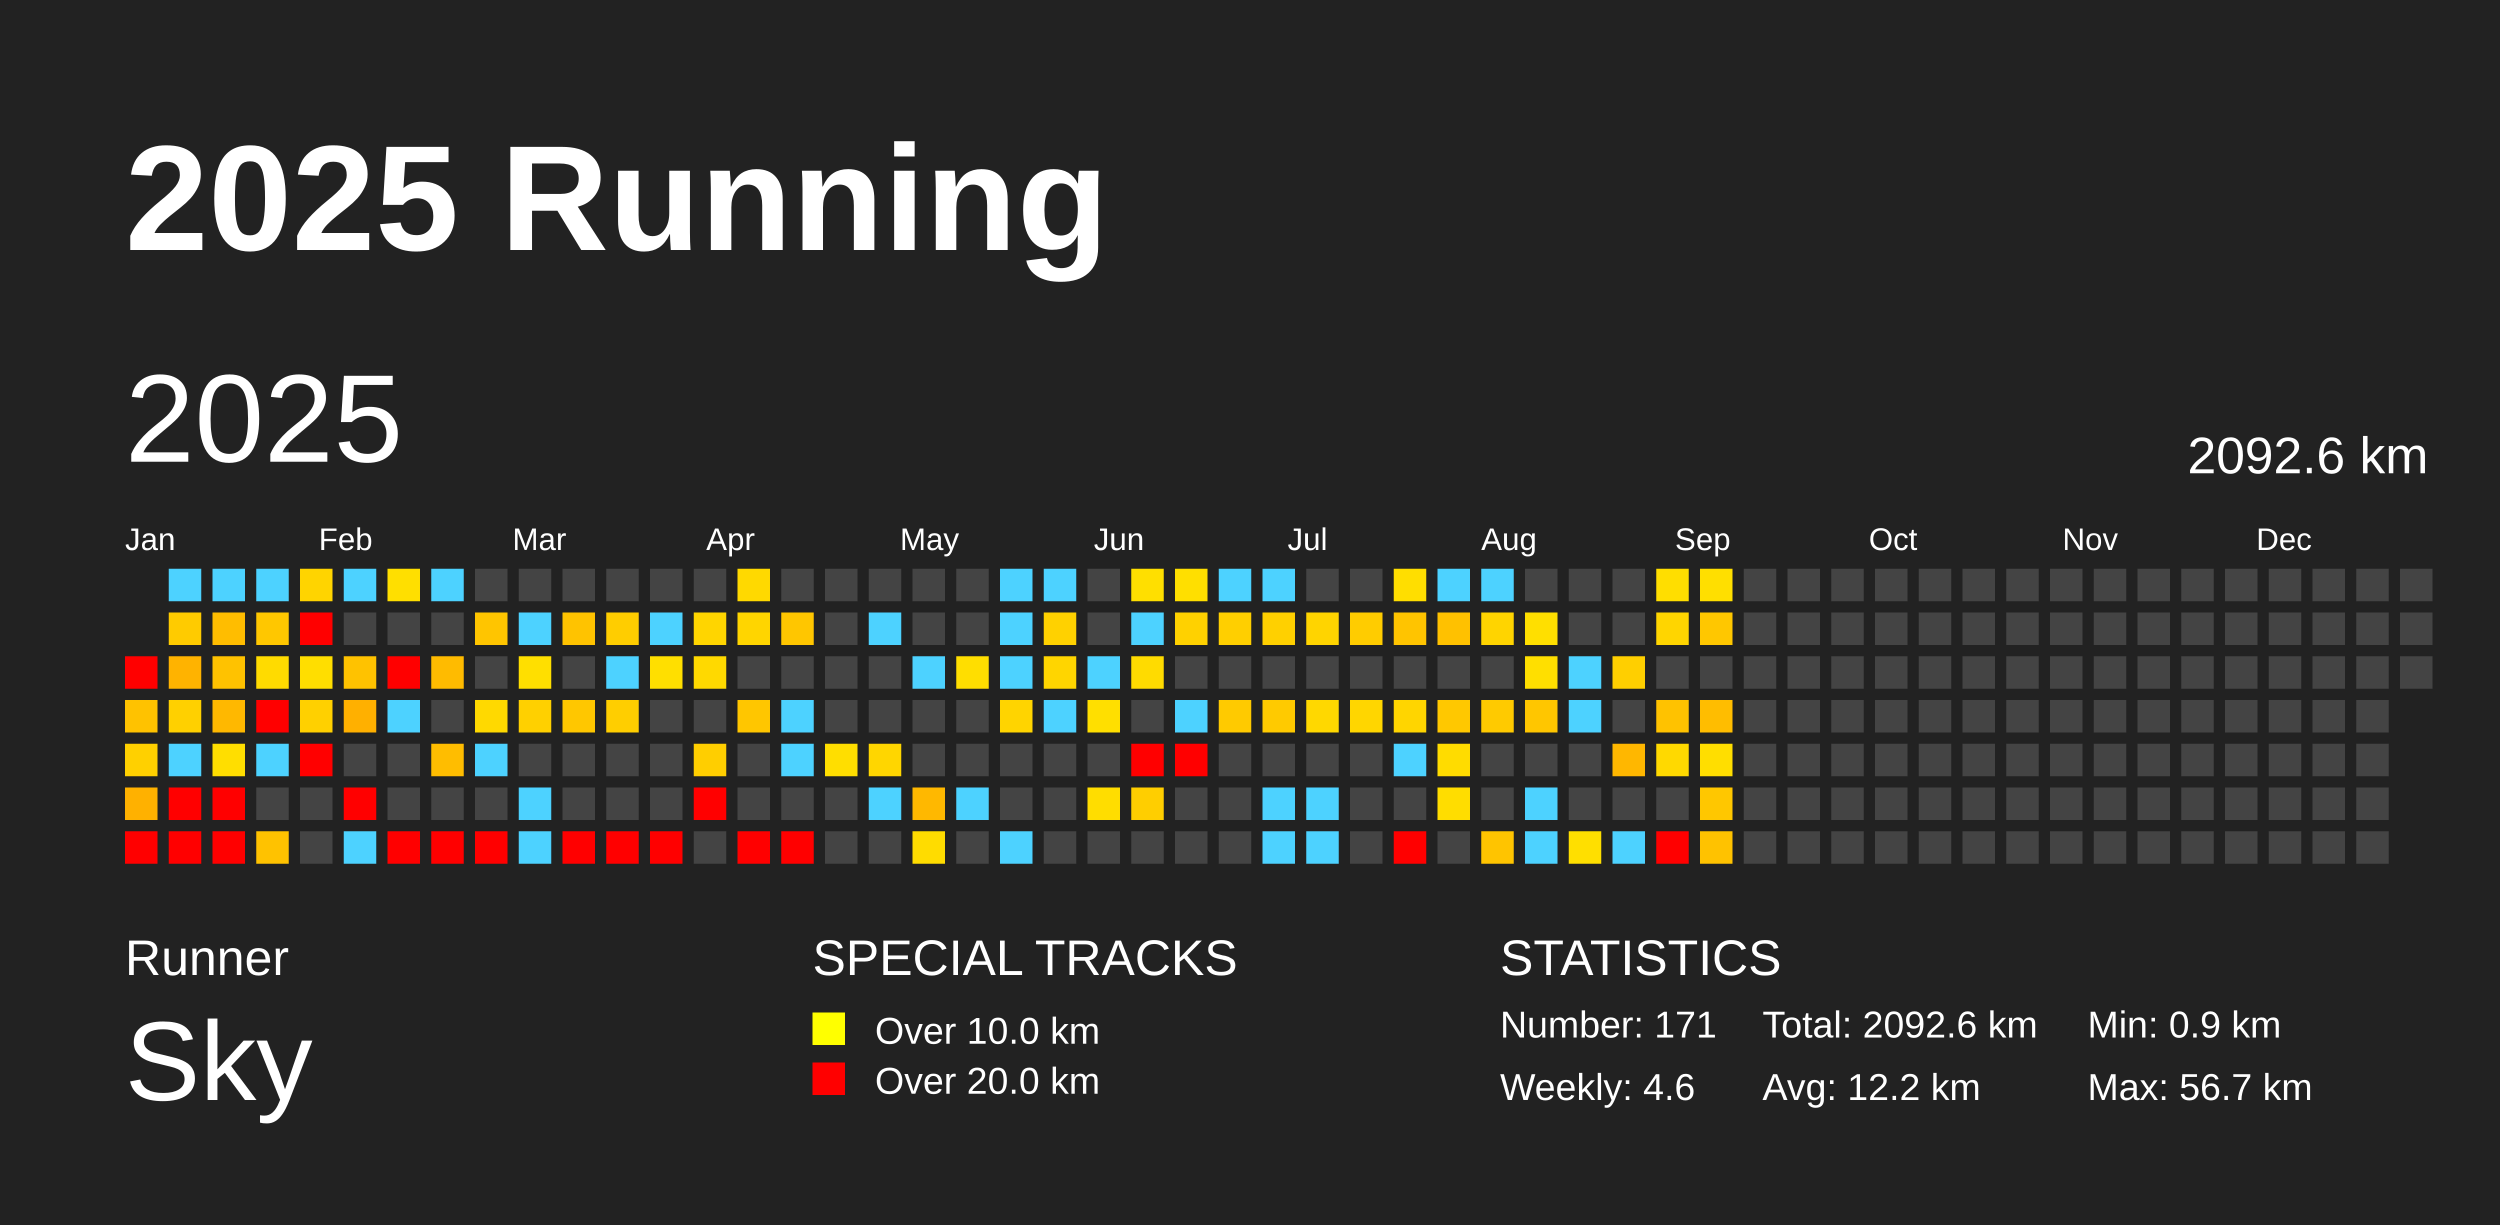
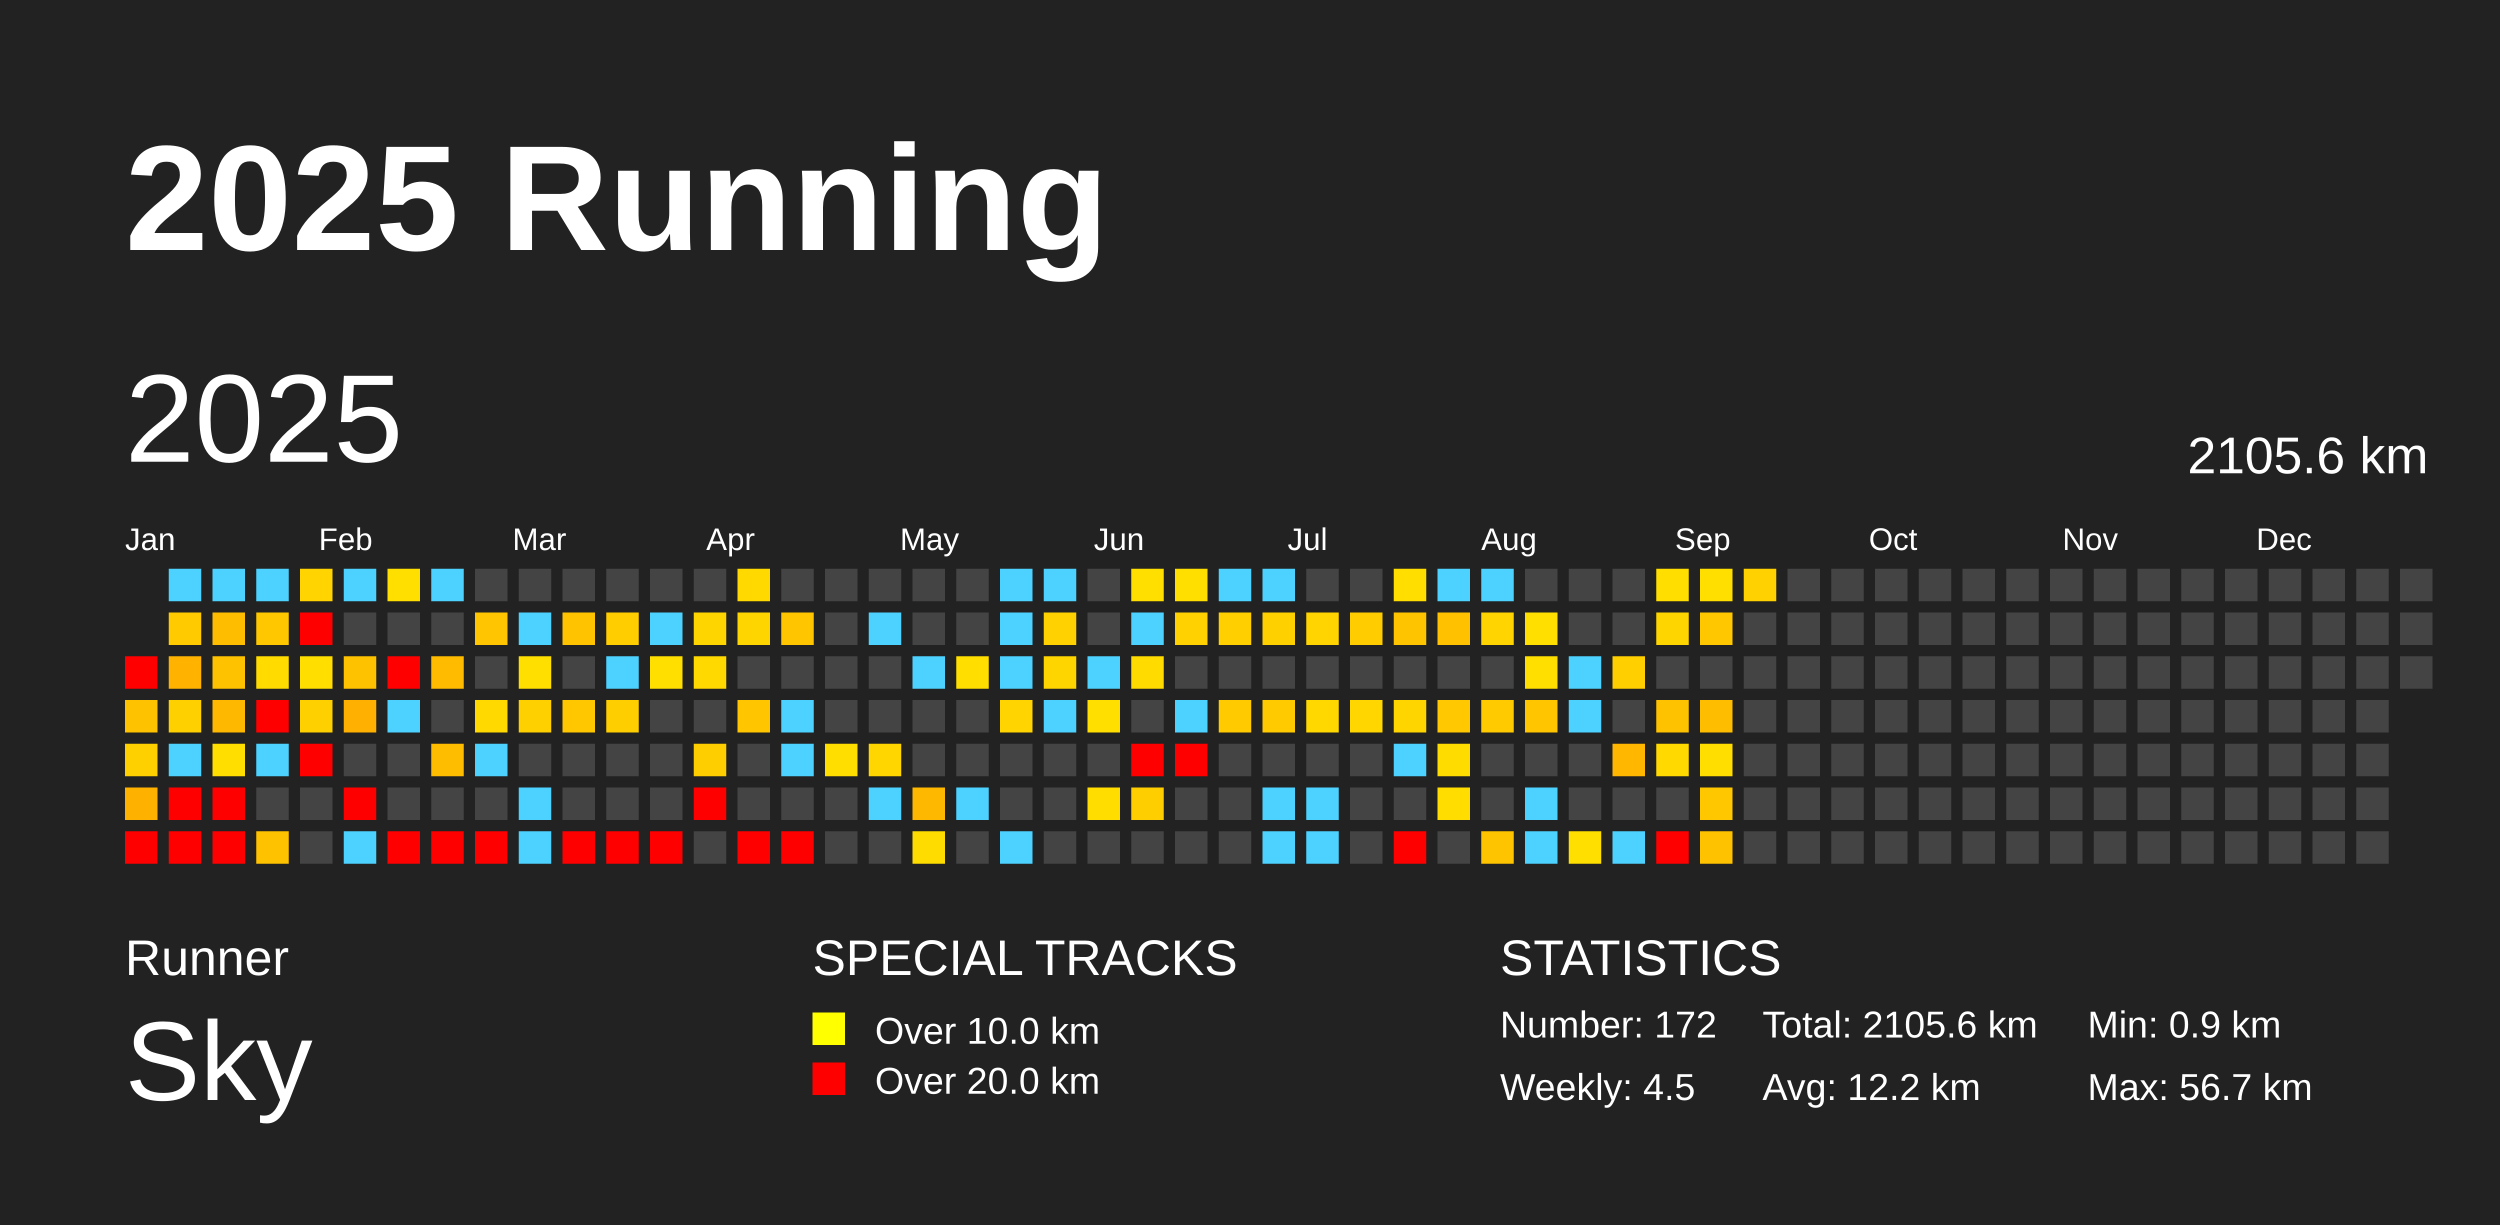
<svg xmlns="http://www.w3.org/2000/svg" baseProfile="full" height="98mm" version="1.1" viewBox="0,0,200,98" width="200mm">
  <defs />
  <rect fill="#222222" height="98" width="200" x="0" y="0" />
  <text fill="#FFFFFF" style="font-size:12px; font-family:Arial; font-weight:bold;" x="10" y="20">2025 Running</text>
  <text fill="#FFFFFF" style="font-size:4px; font-family:Arial" x="10" y="78">Runner</text>
  <text fill="#FFFFFF" style="font-size:9px; font-family:Arial" x="10" y="88">Sky</text>
  <text fill="#FFFFFF" style="font-size:4px; font-family:Arial" x="65" y="78">SPECIAL TRACKS</text>
  <rect fill="yellow" height="2.6" width="2.6" x="65" y="81" />
  <text fill="#FFFFFF" style="font-size:3px; font-family:Arial" x="70" y="83.5">Over 10.0 km</text>
  <rect fill="red" height="2.6" width="2.6" x="65" y="85" />
  <text fill="#FFFFFF" style="font-size:3px; font-family:Arial" x="70" y="87.5">Over 20.0 km</text>
  <text fill="#FFFFFF" style="font-size:4px; font-family:Arial" x="120" y="78">STATISTICS</text>
-   <text fill="#FFFFFF" style="font-size:3px; font-family:Arial" x="120" y="83">Number: 171</text>
-   <text fill="#FFFFFF" style="font-size:3px; font-family:Arial" x="120" y="88">Weekly: 4.6</text>
-   <text fill="#FFFFFF" style="font-size:3px; font-family:Arial" x="141" y="83">Total: 2092.6 km</text>
+   <text fill="#FFFFFF" style="font-size:3px; font-family:Arial" x="120" y="83">Number: 172</text>
+   <text fill="#FFFFFF" style="font-size:3px; font-family:Arial" x="120" y="88">Weekly: 4.5</text>
+   <text fill="#FFFFFF" style="font-size:3px; font-family:Arial" x="141" y="83">Total: 2105.6 km</text>
  <text fill="#FFFFFF" style="font-size:3px; font-family:Arial" x="141" y="88">Avg: 12.2 km</text>
  <text fill="#FFFFFF" style="font-size:3px; font-family:Arial" x="167" y="83">Min: 0.9 km</text>
  <text fill="#FFFFFF" style="font-size:3px; font-family:Arial" x="167" y="88">Max: 56.7 km</text>
  <text dominant-baseline="hanging" fill="#FFFFFF" style="font-size:10.0px; font-family:Arial;" x="10" y="30">2025</text>
-   <text dominant-baseline="hanging" fill="#FFFFFF" style="font-size:4.125px; font-family:Arial;" x="175" y="35">2092.6 km</text>
+   <text dominant-baseline="hanging" fill="#FFFFFF" style="font-size:4.125px; font-family:Arial;" x="175" y="35">2105.6 km</text>
  <text fill="#FFFFFF" style="font-size:2.5px; font-family:Arial" x="10.0" y="44">Jan</text>
  <text fill="#FFFFFF" style="font-size:2.5px; font-family:Arial" x="25.5" y="44">Feb</text>
  <text fill="#FFFFFF" style="font-size:2.5px; font-family:Arial" x="41.0" y="44">Mar</text>
  <text fill="#FFFFFF" style="font-size:2.5px; font-family:Arial" x="56.5" y="44">Apr</text>
  <text fill="#FFFFFF" style="font-size:2.5px; font-family:Arial" x="72.0" y="44">May</text>
  <text fill="#FFFFFF" style="font-size:2.5px; font-family:Arial" x="87.5" y="44">Jun</text>
  <text fill="#FFFFFF" style="font-size:2.5px; font-family:Arial" x="103.0" y="44">Jul</text>
  <text fill="#FFFFFF" style="font-size:2.5px; font-family:Arial" x="118.5" y="44">Aug</text>
  <text fill="#FFFFFF" style="font-size:2.5px; font-family:Arial" x="134.0" y="44">Sep</text>
  <text fill="#FFFFFF" style="font-size:2.5px; font-family:Arial" x="149.5" y="44">Oct</text>
  <text fill="#FFFFFF" style="font-size:2.5px; font-family:Arial" x="165.0" y="44">Nov</text>
  <text fill="#FFFFFF" style="font-size:2.5px; font-family:Arial" x="180.5" y="44">Dec</text>
  <rect fill="red" height="2.6" width="2.6" x="10.0" y="52.5" />
  <rect fill="#ffc200" height="2.6" width="2.6" x="10.0" y="56.0" />
  <rect fill="#ffd000" height="2.6" width="2.6" x="10.0" y="59.5" />
  <rect fill="#ffb100" height="2.6" width="2.6" x="10.0" y="63.0" />
  <rect fill="red" height="2.6" width="2.6" x="10.0" y="66.5" />
  <rect fill="#4dd2ff" height="2.6" width="2.6" x="13.5" y="45.5" />
  <rect fill="#ffcb00" height="2.6" width="2.6" x="13.5" y="49.0" />
  <rect fill="#ffb300" height="2.6" width="2.6" x="13.5" y="52.5" />
  <rect fill="#ffd000" height="2.6" width="2.6" x="13.5" y="56.0" />
  <rect fill="#4dd2ff" height="2.6" width="2.6" x="13.5" y="59.5" />
  <rect fill="red" height="2.6" width="2.6" x="13.5" y="63.0" />
  <rect fill="red" height="2.6" width="2.6" x="13.5" y="66.5" />
  <rect fill="#4dd2ff" height="2.6" width="2.6" x="17.0" y="45.5" />
  <rect fill="#ffbd00" height="2.6" width="2.6" x="17.0" y="49.0" />
  <rect fill="#ffc200" height="2.6" width="2.6" x="17.0" y="52.5" />
  <rect fill="#ffb800" height="2.6" width="2.6" x="17.0" y="56.0" />
  <rect fill="#ffde00" height="2.6" width="2.6" x="17.0" y="59.5" />
  <rect fill="red" height="2.6" width="2.6" x="17.0" y="63.0" />
  <rect fill="red" height="2.6" width="2.6" x="17.0" y="66.5" />
  <rect fill="#4dd2ff" height="2.6" width="2.6" x="20.5" y="45.5" />
  <rect fill="#ffc700" height="2.6" width="2.6" x="20.5" y="49.0" />
  <rect fill="#ffdb00" height="2.6" width="2.6" x="20.5" y="52.5" />
  <rect fill="red" height="2.6" width="2.6" x="20.5" y="56.0" />
  <rect fill="#4dd2ff" height="2.6" width="2.6" x="20.5" y="59.5" />
  <rect fill="#444444" height="2.6" width="2.6" x="20.5" y="63.0" />
  <rect fill="#ffc200" height="2.6" width="2.6" x="20.5" y="66.5" />
  <rect fill="#ffd400" height="2.6" width="2.6" x="24.0" y="45.5" />
  <rect fill="red" height="2.6" width="2.6" x="24.0" y="49.0" />
  <rect fill="#ffde00" height="2.6" width="2.6" x="24.0" y="52.5" />
  <rect fill="#ffd000" height="2.6" width="2.6" x="24.0" y="56.0" />
  <rect fill="red" height="2.6" width="2.6" x="24.0" y="59.5" />
  <rect fill="#444444" height="2.6" width="2.6" x="24.0" y="63.0" />
  <rect fill="#444444" height="2.6" width="2.6" x="24.0" y="66.5" />
  <rect fill="#4dd2ff" height="2.6" width="2.6" x="27.5" y="45.5" />
  <rect fill="#444444" height="2.6" width="2.6" x="27.5" y="49.0" />
  <rect fill="#ffc200" height="2.6" width="2.6" x="27.5" y="52.5" />
  <rect fill="#ffb000" height="2.6" width="2.6" x="27.5" y="56.0" />
  <rect fill="#444444" height="2.6" width="2.6" x="27.5" y="59.5" />
  <rect fill="red" height="2.6" width="2.6" x="27.5" y="63.0" />
  <rect fill="#4dd2ff" height="2.6" width="2.6" x="27.5" y="66.5" />
  <rect fill="#ffdf00" height="2.6" width="2.6" x="31.0" y="45.5" />
  <rect fill="#444444" height="2.6" width="2.6" x="31.0" y="49.0" />
  <rect fill="red" height="2.6" width="2.6" x="31.0" y="52.5" />
  <rect fill="#4dd2ff" height="2.6" width="2.6" x="31.0" y="56.0" />
  <rect fill="#444444" height="2.6" width="2.6" x="31.0" y="59.5" />
  <rect fill="#444444" height="2.6" width="2.6" x="31.0" y="63.0" />
  <rect fill="red" height="2.6" width="2.6" x="31.0" y="66.5" />
  <rect fill="#4dd2ff" height="2.6" width="2.6" x="34.5" y="45.5" />
  <rect fill="#444444" height="2.6" width="2.6" x="34.5" y="49.0" />
  <rect fill="#ffbb00" height="2.6" width="2.6" x="34.5" y="52.5" />
  <rect fill="#444444" height="2.6" width="2.6" x="34.5" y="56.0" />
  <rect fill="#ffbd00" height="2.6" width="2.6" x="34.5" y="59.5" />
  <rect fill="#444444" height="2.6" width="2.6" x="34.5" y="63.0" />
  <rect fill="red" height="2.6" width="2.6" x="34.5" y="66.5" />
  <rect fill="#444444" height="2.6" width="2.6" x="38.0" y="45.5" />
  <rect fill="#ffc500" height="2.6" width="2.6" x="38.0" y="49.0" />
  <rect fill="#444444" height="2.6" width="2.6" x="38.0" y="52.5" />
  <rect fill="#ffd900" height="2.6" width="2.6" x="38.0" y="56.0" />
  <rect fill="#4dd2ff" height="2.6" width="2.6" x="38.0" y="59.5" />
  <rect fill="#444444" height="2.6" width="2.6" x="38.0" y="63.0" />
  <rect fill="red" height="2.6" width="2.6" x="38.0" y="66.5" />
  <rect fill="#444444" height="2.6" width="2.6" x="41.5" y="45.5" />
  <rect fill="#4dd2ff" height="2.6" width="2.6" x="41.5" y="49.0" />
  <rect fill="#ffdf00" height="2.6" width="2.6" x="41.5" y="52.5" />
  <rect fill="#ffd000" height="2.6" width="2.6" x="41.5" y="56.0" />
  <rect fill="#444444" height="2.6" width="2.6" x="41.5" y="59.5" />
  <rect fill="#4dd2ff" height="2.6" width="2.6" x="41.5" y="63.0" />
  <rect fill="#4dd2ff" height="2.6" width="2.6" x="41.5" y="66.5" />
  <rect fill="#444444" height="2.6" width="2.6" x="45.0" y="45.5" />
  <rect fill="#ffc300" height="2.6" width="2.6" x="45.0" y="49.0" />
  <rect fill="#444444" height="2.6" width="2.6" x="45.0" y="52.5" />
  <rect fill="#ffc700" height="2.6" width="2.6" x="45.0" y="56.0" />
  <rect fill="#444444" height="2.6" width="2.6" x="45.0" y="59.5" />
  <rect fill="#444444" height="2.6" width="2.6" x="45.0" y="63.0" />
  <rect fill="red" height="2.6" width="2.6" x="45.0" y="66.5" />
  <rect fill="#444444" height="2.6" width="2.6" x="48.5" y="45.5" />
  <rect fill="#ffcd00" height="2.6" width="2.6" x="48.5" y="49.0" />
  <rect fill="#4dd2ff" height="2.6" width="2.6" x="48.5" y="52.5" />
  <rect fill="#ffce00" height="2.6" width="2.6" x="48.5" y="56.0" />
  <rect fill="#444444" height="2.6" width="2.6" x="48.5" y="59.5" />
  <rect fill="#444444" height="2.6" width="2.6" x="48.5" y="63.0" />
  <rect fill="red" height="2.6" width="2.6" x="48.5" y="66.5" />
  <rect fill="#444444" height="2.6" width="2.6" x="52.0" y="45.5" />
  <rect fill="#4dd2ff" height="2.6" width="2.6" x="52.0" y="49.0" />
  <rect fill="#ffdf00" height="2.6" width="2.6" x="52.0" y="52.5" />
  <rect fill="#444444" height="2.6" width="2.6" x="52.0" y="56.0" />
  <rect fill="#444444" height="2.6" width="2.6" x="52.0" y="59.5" />
  <rect fill="#444444" height="2.6" width="2.6" x="52.0" y="63.0" />
  <rect fill="red" height="2.6" width="2.6" x="52.0" y="66.5" />
  <rect fill="#444444" height="2.6" width="2.6" x="55.5" y="45.5" />
  <rect fill="#ffd500" height="2.6" width="2.6" x="55.5" y="49.0" />
  <rect fill="#ffd900" height="2.6" width="2.6" x="55.5" y="52.5" />
  <rect fill="#444444" height="2.6" width="2.6" x="55.5" y="56.0" />
  <rect fill="#ffce00" height="2.6" width="2.6" x="55.5" y="59.5" />
  <rect fill="red" height="2.6" width="2.6" x="55.5" y="63.0" />
  <rect fill="#444444" height="2.6" width="2.6" x="55.5" y="66.5" />
  <rect fill="#ffd900" height="2.6" width="2.6" x="59.0" y="45.5" />
  <rect fill="#ffd500" height="2.6" width="2.6" x="59.0" y="49.0" />
  <rect fill="#444444" height="2.6" width="2.6" x="59.0" y="52.5" />
  <rect fill="#ffc600" height="2.6" width="2.6" x="59.0" y="56.0" />
  <rect fill="#444444" height="2.6" width="2.6" x="59.0" y="59.5" />
  <rect fill="#444444" height="2.6" width="2.6" x="59.0" y="63.0" />
  <rect fill="red" height="2.6" width="2.6" x="59.0" y="66.5" />
  <rect fill="#444444" height="2.6" width="2.6" x="62.5" y="45.5" />
  <rect fill="#ffc600" height="2.6" width="2.6" x="62.5" y="49.0" />
  <rect fill="#444444" height="2.6" width="2.6" x="62.5" y="52.5" />
  <rect fill="#4dd2ff" height="2.6" width="2.6" x="62.5" y="56.0" />
  <rect fill="#4dd2ff" height="2.6" width="2.6" x="62.5" y="59.5" />
  <rect fill="#444444" height="2.6" width="2.6" x="62.5" y="63.0" />
  <rect fill="red" height="2.6" width="2.6" x="62.5" y="66.5" />
  <rect fill="#444444" height="2.6" width="2.6" x="66.0" y="45.5" />
  <rect fill="#444444" height="2.6" width="2.6" x="66.0" y="49.0" />
  <rect fill="#444444" height="2.6" width="2.6" x="66.0" y="52.5" />
  <rect fill="#444444" height="2.6" width="2.6" x="66.0" y="56.0" />
  <rect fill="#ffde00" height="2.6" width="2.6" x="66.0" y="59.5" />
  <rect fill="#444444" height="2.6" width="2.6" x="66.0" y="63.0" />
  <rect fill="#444444" height="2.6" width="2.6" x="66.0" y="66.5" />
  <rect fill="#444444" height="2.6" width="2.6" x="69.5" y="45.5" />
  <rect fill="#4dd2ff" height="2.6" width="2.6" x="69.5" y="49.0" />
  <rect fill="#444444" height="2.6" width="2.6" x="69.5" y="52.5" />
  <rect fill="#444444" height="2.6" width="2.6" x="69.5" y="56.0" />
  <rect fill="#ffd600" height="2.6" width="2.6" x="69.5" y="59.5" />
  <rect fill="#4dd2ff" height="2.6" width="2.6" x="69.5" y="63.0" />
  <rect fill="#444444" height="2.6" width="2.6" x="69.5" y="66.5" />
  <rect fill="#444444" height="2.6" width="2.6" x="73.0" y="45.5" />
  <rect fill="#444444" height="2.6" width="2.6" x="73.0" y="49.0" />
  <rect fill="#4dd2ff" height="2.6" width="2.6" x="73.0" y="52.5" />
  <rect fill="#444444" height="2.6" width="2.6" x="73.0" y="56.0" />
  <rect fill="#444444" height="2.6" width="2.6" x="73.0" y="59.5" />
  <rect fill="#ffb800" height="2.6" width="2.6" x="73.0" y="63.0" />
  <rect fill="#ffdc00" height="2.6" width="2.6" x="73.0" y="66.5" />
  <rect fill="#444444" height="2.6" width="2.6" x="76.5" y="45.5" />
  <rect fill="#444444" height="2.6" width="2.6" x="76.5" y="49.0" />
  <rect fill="#ffde00" height="2.6" width="2.6" x="76.5" y="52.5" />
  <rect fill="#444444" height="2.6" width="2.6" x="76.5" y="56.0" />
  <rect fill="#444444" height="2.6" width="2.6" x="76.5" y="59.5" />
  <rect fill="#4dd2ff" height="2.6" width="2.6" x="76.5" y="63.0" />
  <rect fill="#444444" height="2.6" width="2.6" x="76.5" y="66.5" />
  <rect fill="#4dd2ff" height="2.6" width="2.6" x="80.0" y="45.5" />
  <rect fill="#4dd2ff" height="2.6" width="2.6" x="80.0" y="49.0" />
  <rect fill="#4dd2ff" height="2.6" width="2.6" x="80.0" y="52.5" />
  <rect fill="#ffd400" height="2.6" width="2.6" x="80.0" y="56.0" />
  <rect fill="#444444" height="2.6" width="2.6" x="80.0" y="59.5" />
  <rect fill="#444444" height="2.6" width="2.6" x="80.0" y="63.0" />
  <rect fill="#4dd2ff" height="2.6" width="2.6" x="80.0" y="66.5" />
  <rect fill="#4dd2ff" height="2.6" width="2.6" x="83.5" y="45.5" />
  <rect fill="#ffd100" height="2.6" width="2.6" x="83.5" y="49.0" />
  <rect fill="#ffd500" height="2.6" width="2.6" x="83.5" y="52.5" />
  <rect fill="#4dd2ff" height="2.6" width="2.6" x="83.5" y="56.0" />
  <rect fill="#444444" height="2.6" width="2.6" x="83.5" y="59.5" />
  <rect fill="#444444" height="2.6" width="2.6" x="83.5" y="63.0" />
  <rect fill="#444444" height="2.6" width="2.6" x="83.5" y="66.5" />
  <rect fill="#444444" height="2.6" width="2.6" x="87.0" y="45.5" />
  <rect fill="#444444" height="2.6" width="2.6" x="87.0" y="49.0" />
  <rect fill="#4dd2ff" height="2.6" width="2.6" x="87.0" y="52.5" />
  <rect fill="#ffdf00" height="2.6" width="2.6" x="87.0" y="56.0" />
  <rect fill="#444444" height="2.6" width="2.6" x="87.0" y="59.5" />
  <rect fill="#ffdd00" height="2.6" width="2.6" x="87.0" y="63.0" />
  <rect fill="#444444" height="2.6" width="2.6" x="87.0" y="66.5" />
  <rect fill="#ffdf00" height="2.6" width="2.6" x="90.5" y="45.5" />
  <rect fill="#4dd2ff" height="2.6" width="2.6" x="90.5" y="49.0" />
  <rect fill="#ffdb00" height="2.6" width="2.6" x="90.5" y="52.5" />
  <rect fill="#444444" height="2.6" width="2.6" x="90.5" y="56.0" />
  <rect fill="red" height="2.6" width="2.6" x="90.5" y="59.5" />
  <rect fill="#ffce00" height="2.6" width="2.6" x="90.5" y="63.0" />
  <rect fill="#444444" height="2.6" width="2.6" x="90.5" y="66.5" />
  <rect fill="#ffdf00" height="2.6" width="2.6" x="94.0" y="45.5" />
  <rect fill="#ffd100" height="2.6" width="2.6" x="94.0" y="49.0" />
  <rect fill="#444444" height="2.6" width="2.6" x="94.0" y="52.5" />
  <rect fill="#4dd2ff" height="2.6" width="2.6" x="94.0" y="56.0" />
  <rect fill="red" height="2.6" width="2.6" x="94.0" y="59.5" />
  <rect fill="#444444" height="2.6" width="2.6" x="94.0" y="63.0" />
  <rect fill="#444444" height="2.6" width="2.6" x="94.0" y="66.5" />
  <rect fill="#4dd2ff" height="2.6" width="2.6" x="97.5" y="45.5" />
  <rect fill="#ffcf00" height="2.6" width="2.6" x="97.5" y="49.0" />
  <rect fill="#444444" height="2.6" width="2.6" x="97.5" y="52.5" />
  <rect fill="#ffca00" height="2.6" width="2.6" x="97.5" y="56.0" />
  <rect fill="#444444" height="2.6" width="2.6" x="97.5" y="59.5" />
  <rect fill="#444444" height="2.6" width="2.6" x="97.5" y="63.0" />
  <rect fill="#444444" height="2.6" width="2.6" x="97.5" y="66.5" />
  <rect fill="#4dd2ff" height="2.6" width="2.6" x="101.0" y="45.5" />
  <rect fill="#ffd000" height="2.6" width="2.6" x="101.0" y="49.0" />
  <rect fill="#444444" height="2.6" width="2.6" x="101.0" y="52.5" />
  <rect fill="#ffca00" height="2.6" width="2.6" x="101.0" y="56.0" />
  <rect fill="#444444" height="2.6" width="2.6" x="101.0" y="59.5" />
  <rect fill="#4dd2ff" height="2.6" width="2.6" x="101.0" y="63.0" />
  <rect fill="#4dd2ff" height="2.6" width="2.6" x="101.0" y="66.5" />
  <rect fill="#444444" height="2.6" width="2.6" x="104.5" y="45.5" />
  <rect fill="#ffd400" height="2.6" width="2.6" x="104.5" y="49.0" />
  <rect fill="#444444" height="2.6" width="2.6" x="104.5" y="52.5" />
  <rect fill="#ffd800" height="2.6" width="2.6" x="104.5" y="56.0" />
  <rect fill="#444444" height="2.6" width="2.6" x="104.5" y="59.5" />
  <rect fill="#4dd2ff" height="2.6" width="2.6" x="104.5" y="63.0" />
  <rect fill="#4dd2ff" height="2.6" width="2.6" x="104.5" y="66.5" />
  <rect fill="#444444" height="2.6" width="2.6" x="108.0" y="45.5" />
  <rect fill="#ffcc00" height="2.6" width="2.6" x="108.0" y="49.0" />
  <rect fill="#444444" height="2.6" width="2.6" x="108.0" y="52.5" />
  <rect fill="#ffd600" height="2.6" width="2.6" x="108.0" y="56.0" />
  <rect fill="#444444" height="2.6" width="2.6" x="108.0" y="59.5" />
  <rect fill="#444444" height="2.6" width="2.6" x="108.0" y="63.0" />
  <rect fill="#444444" height="2.6" width="2.6" x="108.0" y="66.5" />
  <rect fill="#ffde00" height="2.6" width="2.6" x="111.5" y="45.5" />
  <rect fill="#ffc400" height="2.6" width="2.6" x="111.5" y="49.0" />
  <rect fill="#444444" height="2.6" width="2.6" x="111.5" y="52.5" />
  <rect fill="#ffd500" height="2.6" width="2.6" x="111.5" y="56.0" />
  <rect fill="#4dd2ff" height="2.6" width="2.6" x="111.5" y="59.5" />
  <rect fill="#444444" height="2.6" width="2.6" x="111.5" y="63.0" />
  <rect fill="red" height="2.6" width="2.6" x="111.5" y="66.5" />
  <rect fill="#4dd2ff" height="2.6" width="2.6" x="115.0" y="45.5" />
  <rect fill="#ffc100" height="2.6" width="2.6" x="115.0" y="49.0" />
  <rect fill="#444444" height="2.6" width="2.6" x="115.0" y="52.5" />
  <rect fill="#ffc800" height="2.6" width="2.6" x="115.0" y="56.0" />
  <rect fill="#ffdc00" height="2.6" width="2.6" x="115.0" y="59.5" />
  <rect fill="#ffdd00" height="2.6" width="2.6" x="115.0" y="63.0" />
  <rect fill="#444444" height="2.6" width="2.6" x="115.0" y="66.5" />
  <rect fill="#4dd2ff" height="2.6" width="2.6" x="118.5" y="45.5" />
  <rect fill="#ffd400" height="2.6" width="2.6" x="118.5" y="49.0" />
  <rect fill="#444444" height="2.6" width="2.6" x="118.5" y="52.5" />
  <rect fill="#ffca00" height="2.6" width="2.6" x="118.5" y="56.0" />
  <rect fill="#444444" height="2.6" width="2.6" x="118.5" y="59.5" />
  <rect fill="#444444" height="2.6" width="2.6" x="118.5" y="63.0" />
  <rect fill="#ffc400" height="2.6" width="2.6" x="118.5" y="66.5" />
  <rect fill="#444444" height="2.6" width="2.6" x="122.0" y="45.5" />
  <rect fill="#ffdf00" height="2.6" width="2.6" x="122.0" y="49.0" />
  <rect fill="#ffdf00" height="2.6" width="2.6" x="122.0" y="52.5" />
  <rect fill="#ffc600" height="2.6" width="2.6" x="122.0" y="56.0" />
  <rect fill="#444444" height="2.6" width="2.6" x="122.0" y="59.5" />
  <rect fill="#4dd2ff" height="2.6" width="2.6" x="122.0" y="63.0" />
  <rect fill="#4dd2ff" height="2.6" width="2.6" x="122.0" y="66.5" />
  <rect fill="#444444" height="2.6" width="2.6" x="125.5" y="45.5" />
  <rect fill="#444444" height="2.6" width="2.6" x="125.5" y="49.0" />
  <rect fill="#4dd2ff" height="2.6" width="2.6" x="125.5" y="52.5" />
  <rect fill="#4dd2ff" height="2.6" width="2.6" x="125.5" y="56.0" />
  <rect fill="#444444" height="2.6" width="2.6" x="125.5" y="59.5" />
  <rect fill="#444444" height="2.6" width="2.6" x="125.5" y="63.0" />
  <rect fill="#ffdf00" height="2.6" width="2.6" x="125.5" y="66.5" />
  <rect fill="#444444" height="2.6" width="2.6" x="129.0" y="45.5" />
  <rect fill="#444444" height="2.6" width="2.6" x="129.0" y="49.0" />
  <rect fill="#ffcf00" height="2.6" width="2.6" x="129.0" y="52.5" />
  <rect fill="#444444" height="2.6" width="2.6" x="129.0" y="56.0" />
  <rect fill="#ffb700" height="2.6" width="2.6" x="129.0" y="59.5" />
  <rect fill="#444444" height="2.6" width="2.6" x="129.0" y="63.0" />
  <rect fill="#4dd2ff" height="2.6" width="2.6" x="129.0" y="66.5" />
  <rect fill="#ffde00" height="2.6" width="2.6" x="132.5" y="45.5" />
  <rect fill="#ffd500" height="2.6" width="2.6" x="132.5" y="49.0" />
  <rect fill="#444444" height="2.6" width="2.6" x="132.5" y="52.5" />
  <rect fill="#ffc200" height="2.6" width="2.6" x="132.5" y="56.0" />
  <rect fill="#ffd900" height="2.6" width="2.6" x="132.5" y="59.5" />
  <rect fill="#444444" height="2.6" width="2.6" x="132.5" y="63.0" />
  <rect fill="red" height="2.6" width="2.6" x="132.5" y="66.5" />
  <rect fill="#ffdf00" height="2.6" width="2.6" x="136.0" y="45.5" />
  <rect fill="#ffc700" height="2.6" width="2.6" x="136.0" y="49.0" />
  <rect fill="#444444" height="2.6" width="2.6" x="136.0" y="52.5" />
  <rect fill="#ffbd00" height="2.6" width="2.6" x="136.0" y="56.0" />
  <rect fill="#ffde00" height="2.6" width="2.6" x="136.0" y="59.5" />
  <rect fill="#ffc700" height="2.6" width="2.6" x="136.0" y="63.0" />
  <rect fill="#ffc200" height="2.6" width="2.6" x="136.0" y="66.5" />
-   <rect fill="#444444" height="2.6" width="2.6" x="139.5" y="45.5" />
+   <rect fill="#ffd100" height="2.6" width="2.6" x="139.5" y="45.5" />
  <rect fill="#444444" height="2.6" width="2.6" x="139.5" y="49.0" />
  <rect fill="#444444" height="2.6" width="2.6" x="139.5" y="52.5" />
  <rect fill="#444444" height="2.6" width="2.6" x="139.5" y="56.0" />
  <rect fill="#444444" height="2.6" width="2.6" x="139.5" y="59.5" />
  <rect fill="#444444" height="2.6" width="2.6" x="139.5" y="63.0" />
  <rect fill="#444444" height="2.6" width="2.6" x="139.5" y="66.5" />
  <rect fill="#444444" height="2.6" width="2.6" x="143.0" y="45.5" />
  <rect fill="#444444" height="2.6" width="2.6" x="143.0" y="49.0" />
  <rect fill="#444444" height="2.6" width="2.6" x="143.0" y="52.5" />
  <rect fill="#444444" height="2.6" width="2.6" x="143.0" y="56.0" />
  <rect fill="#444444" height="2.6" width="2.6" x="143.0" y="59.5" />
  <rect fill="#444444" height="2.6" width="2.6" x="143.0" y="63.0" />
  <rect fill="#444444" height="2.6" width="2.6" x="143.0" y="66.5" />
  <rect fill="#444444" height="2.6" width="2.6" x="146.5" y="45.5" />
  <rect fill="#444444" height="2.6" width="2.6" x="146.5" y="49.0" />
  <rect fill="#444444" height="2.6" width="2.6" x="146.5" y="52.5" />
  <rect fill="#444444" height="2.6" width="2.6" x="146.5" y="56.0" />
  <rect fill="#444444" height="2.6" width="2.6" x="146.5" y="59.5" />
  <rect fill="#444444" height="2.6" width="2.6" x="146.5" y="63.0" />
  <rect fill="#444444" height="2.6" width="2.6" x="146.5" y="66.5" />
  <rect fill="#444444" height="2.6" width="2.6" x="150.0" y="45.5" />
  <rect fill="#444444" height="2.6" width="2.6" x="150.0" y="49.0" />
  <rect fill="#444444" height="2.6" width="2.6" x="150.0" y="52.5" />
  <rect fill="#444444" height="2.6" width="2.6" x="150.0" y="56.0" />
  <rect fill="#444444" height="2.6" width="2.6" x="150.0" y="59.5" />
  <rect fill="#444444" height="2.6" width="2.6" x="150.0" y="63.0" />
  <rect fill="#444444" height="2.6" width="2.6" x="150.0" y="66.5" />
  <rect fill="#444444" height="2.6" width="2.6" x="153.5" y="45.5" />
  <rect fill="#444444" height="2.6" width="2.6" x="153.5" y="49.0" />
  <rect fill="#444444" height="2.6" width="2.6" x="153.5" y="52.5" />
  <rect fill="#444444" height="2.6" width="2.6" x="153.5" y="56.0" />
  <rect fill="#444444" height="2.6" width="2.6" x="153.5" y="59.5" />
  <rect fill="#444444" height="2.6" width="2.6" x="153.5" y="63.0" />
  <rect fill="#444444" height="2.6" width="2.6" x="153.5" y="66.5" />
  <rect fill="#444444" height="2.6" width="2.6" x="157.0" y="45.5" />
  <rect fill="#444444" height="2.6" width="2.6" x="157.0" y="49.0" />
  <rect fill="#444444" height="2.6" width="2.6" x="157.0" y="52.5" />
  <rect fill="#444444" height="2.6" width="2.6" x="157.0" y="56.0" />
  <rect fill="#444444" height="2.6" width="2.6" x="157.0" y="59.5" />
  <rect fill="#444444" height="2.6" width="2.6" x="157.0" y="63.0" />
  <rect fill="#444444" height="2.6" width="2.6" x="157.0" y="66.5" />
  <rect fill="#444444" height="2.6" width="2.6" x="160.5" y="45.5" />
  <rect fill="#444444" height="2.6" width="2.6" x="160.5" y="49.0" />
  <rect fill="#444444" height="2.6" width="2.6" x="160.5" y="52.5" />
  <rect fill="#444444" height="2.6" width="2.6" x="160.5" y="56.0" />
  <rect fill="#444444" height="2.6" width="2.6" x="160.5" y="59.5" />
  <rect fill="#444444" height="2.6" width="2.6" x="160.5" y="63.0" />
  <rect fill="#444444" height="2.6" width="2.6" x="160.5" y="66.5" />
  <rect fill="#444444" height="2.6" width="2.6" x="164.0" y="45.5" />
  <rect fill="#444444" height="2.6" width="2.6" x="164.0" y="49.0" />
  <rect fill="#444444" height="2.6" width="2.6" x="164.0" y="52.5" />
  <rect fill="#444444" height="2.6" width="2.6" x="164.0" y="56.0" />
  <rect fill="#444444" height="2.6" width="2.6" x="164.0" y="59.5" />
  <rect fill="#444444" height="2.6" width="2.6" x="164.0" y="63.0" />
  <rect fill="#444444" height="2.6" width="2.6" x="164.0" y="66.5" />
  <rect fill="#444444" height="2.6" width="2.6" x="167.5" y="45.5" />
  <rect fill="#444444" height="2.6" width="2.6" x="167.5" y="49.0" />
  <rect fill="#444444" height="2.6" width="2.6" x="167.5" y="52.5" />
  <rect fill="#444444" height="2.6" width="2.6" x="167.5" y="56.0" />
  <rect fill="#444444" height="2.6" width="2.6" x="167.5" y="59.5" />
  <rect fill="#444444" height="2.6" width="2.6" x="167.5" y="63.0" />
  <rect fill="#444444" height="2.6" width="2.6" x="167.5" y="66.5" />
  <rect fill="#444444" height="2.6" width="2.6" x="171.0" y="45.5" />
  <rect fill="#444444" height="2.6" width="2.6" x="171.0" y="49.0" />
  <rect fill="#444444" height="2.6" width="2.6" x="171.0" y="52.5" />
  <rect fill="#444444" height="2.6" width="2.6" x="171.0" y="56.0" />
  <rect fill="#444444" height="2.6" width="2.6" x="171.0" y="59.5" />
  <rect fill="#444444" height="2.6" width="2.6" x="171.0" y="63.0" />
  <rect fill="#444444" height="2.6" width="2.6" x="171.0" y="66.5" />
  <rect fill="#444444" height="2.6" width="2.6" x="174.5" y="45.5" />
  <rect fill="#444444" height="2.6" width="2.6" x="174.5" y="49.0" />
  <rect fill="#444444" height="2.6" width="2.6" x="174.5" y="52.5" />
  <rect fill="#444444" height="2.6" width="2.6" x="174.5" y="56.0" />
  <rect fill="#444444" height="2.6" width="2.6" x="174.5" y="59.5" />
  <rect fill="#444444" height="2.6" width="2.6" x="174.5" y="63.0" />
  <rect fill="#444444" height="2.6" width="2.6" x="174.5" y="66.5" />
  <rect fill="#444444" height="2.6" width="2.6" x="178.0" y="45.5" />
  <rect fill="#444444" height="2.6" width="2.6" x="178.0" y="49.0" />
  <rect fill="#444444" height="2.6" width="2.6" x="178.0" y="52.5" />
  <rect fill="#444444" height="2.6" width="2.6" x="178.0" y="56.0" />
  <rect fill="#444444" height="2.6" width="2.6" x="178.0" y="59.5" />
  <rect fill="#444444" height="2.6" width="2.6" x="178.0" y="63.0" />
  <rect fill="#444444" height="2.6" width="2.6" x="178.0" y="66.5" />
  <rect fill="#444444" height="2.6" width="2.6" x="181.5" y="45.5" />
  <rect fill="#444444" height="2.6" width="2.6" x="181.5" y="49.0" />
  <rect fill="#444444" height="2.6" width="2.6" x="181.5" y="52.5" />
  <rect fill="#444444" height="2.6" width="2.6" x="181.5" y="56.0" />
  <rect fill="#444444" height="2.6" width="2.6" x="181.5" y="59.5" />
  <rect fill="#444444" height="2.6" width="2.6" x="181.5" y="63.0" />
  <rect fill="#444444" height="2.6" width="2.6" x="181.5" y="66.5" />
  <rect fill="#444444" height="2.6" width="2.6" x="185.0" y="45.5" />
  <rect fill="#444444" height="2.6" width="2.6" x="185.0" y="49.0" />
  <rect fill="#444444" height="2.6" width="2.6" x="185.0" y="52.5" />
  <rect fill="#444444" height="2.6" width="2.6" x="185.0" y="56.0" />
  <rect fill="#444444" height="2.6" width="2.6" x="185.0" y="59.5" />
  <rect fill="#444444" height="2.6" width="2.6" x="185.0" y="63.0" />
  <rect fill="#444444" height="2.6" width="2.6" x="185.0" y="66.5" />
  <rect fill="#444444" height="2.6" width="2.6" x="188.5" y="45.5" />
  <rect fill="#444444" height="2.6" width="2.6" x="188.5" y="49.0" />
  <rect fill="#444444" height="2.6" width="2.6" x="188.5" y="52.5" />
  <rect fill="#444444" height="2.6" width="2.6" x="188.5" y="56.0" />
  <rect fill="#444444" height="2.6" width="2.6" x="188.5" y="59.5" />
  <rect fill="#444444" height="2.6" width="2.6" x="188.5" y="63.0" />
  <rect fill="#444444" height="2.6" width="2.6" x="188.5" y="66.5" />
  <rect fill="#444444" height="2.6" width="2.6" x="192.0" y="45.5" />
  <rect fill="#444444" height="2.6" width="2.6" x="192.0" y="49.0" />
  <rect fill="#444444" height="2.6" width="2.6" x="192.0" y="52.5" />
</svg>
